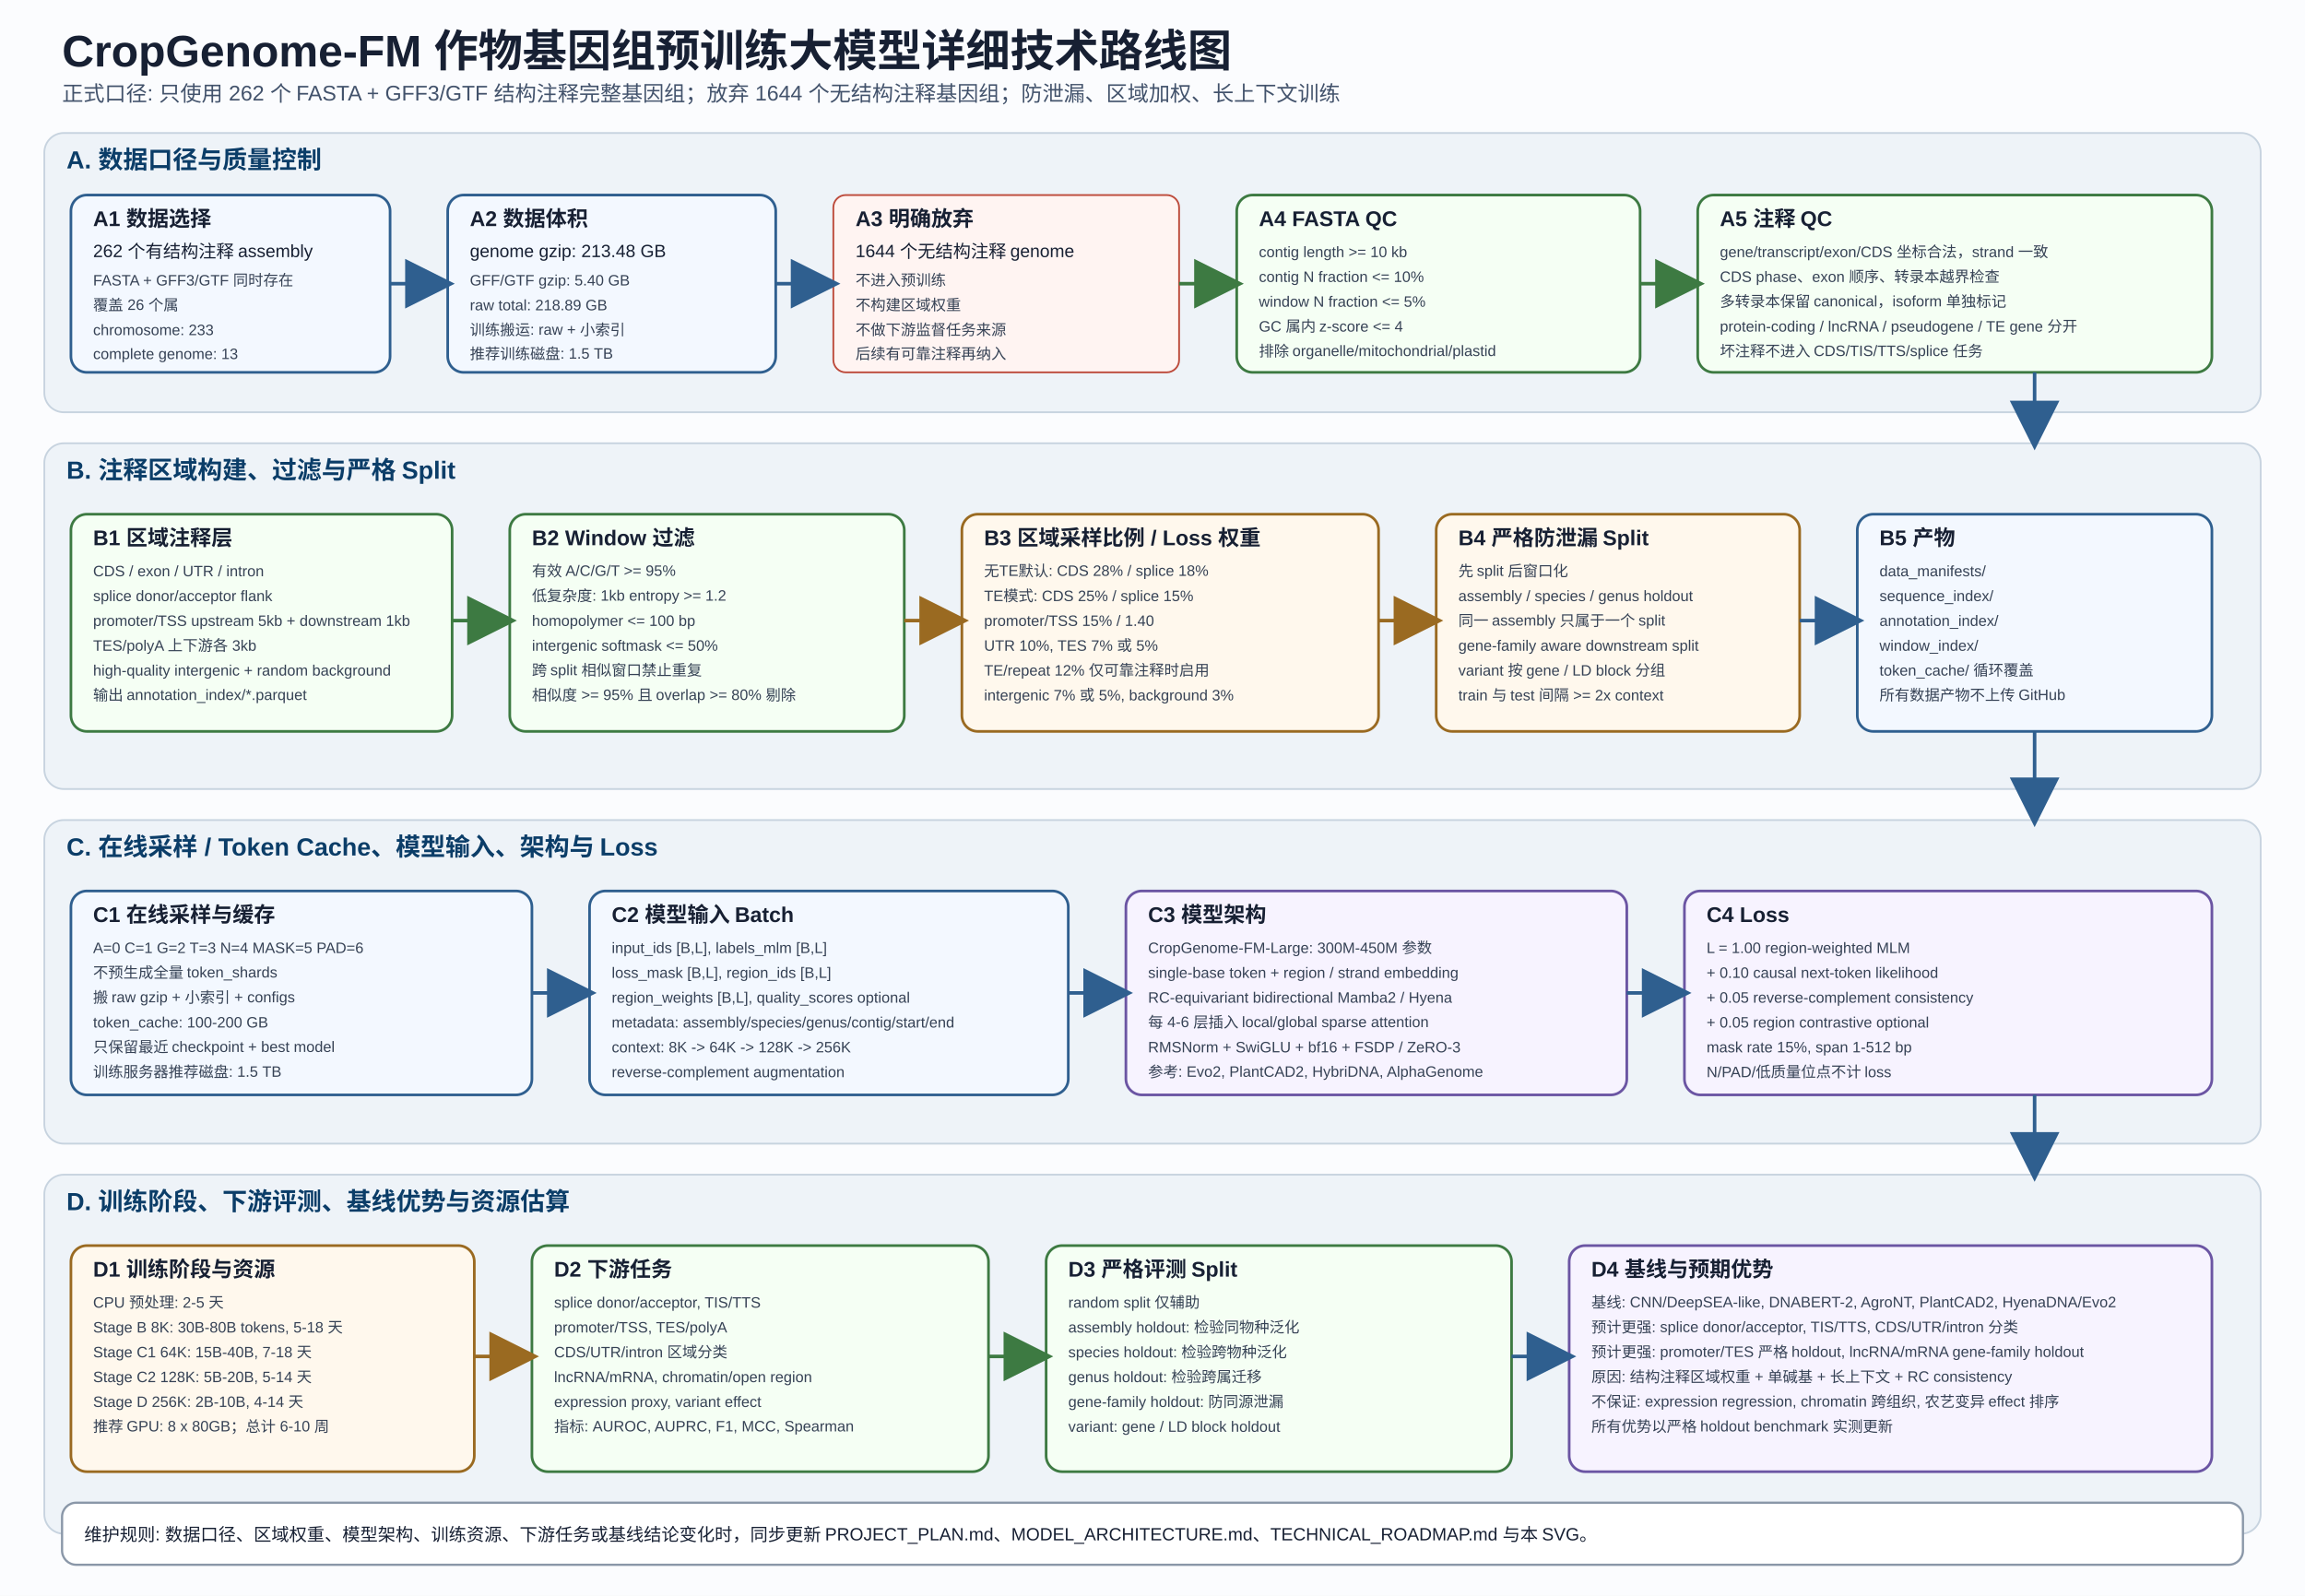
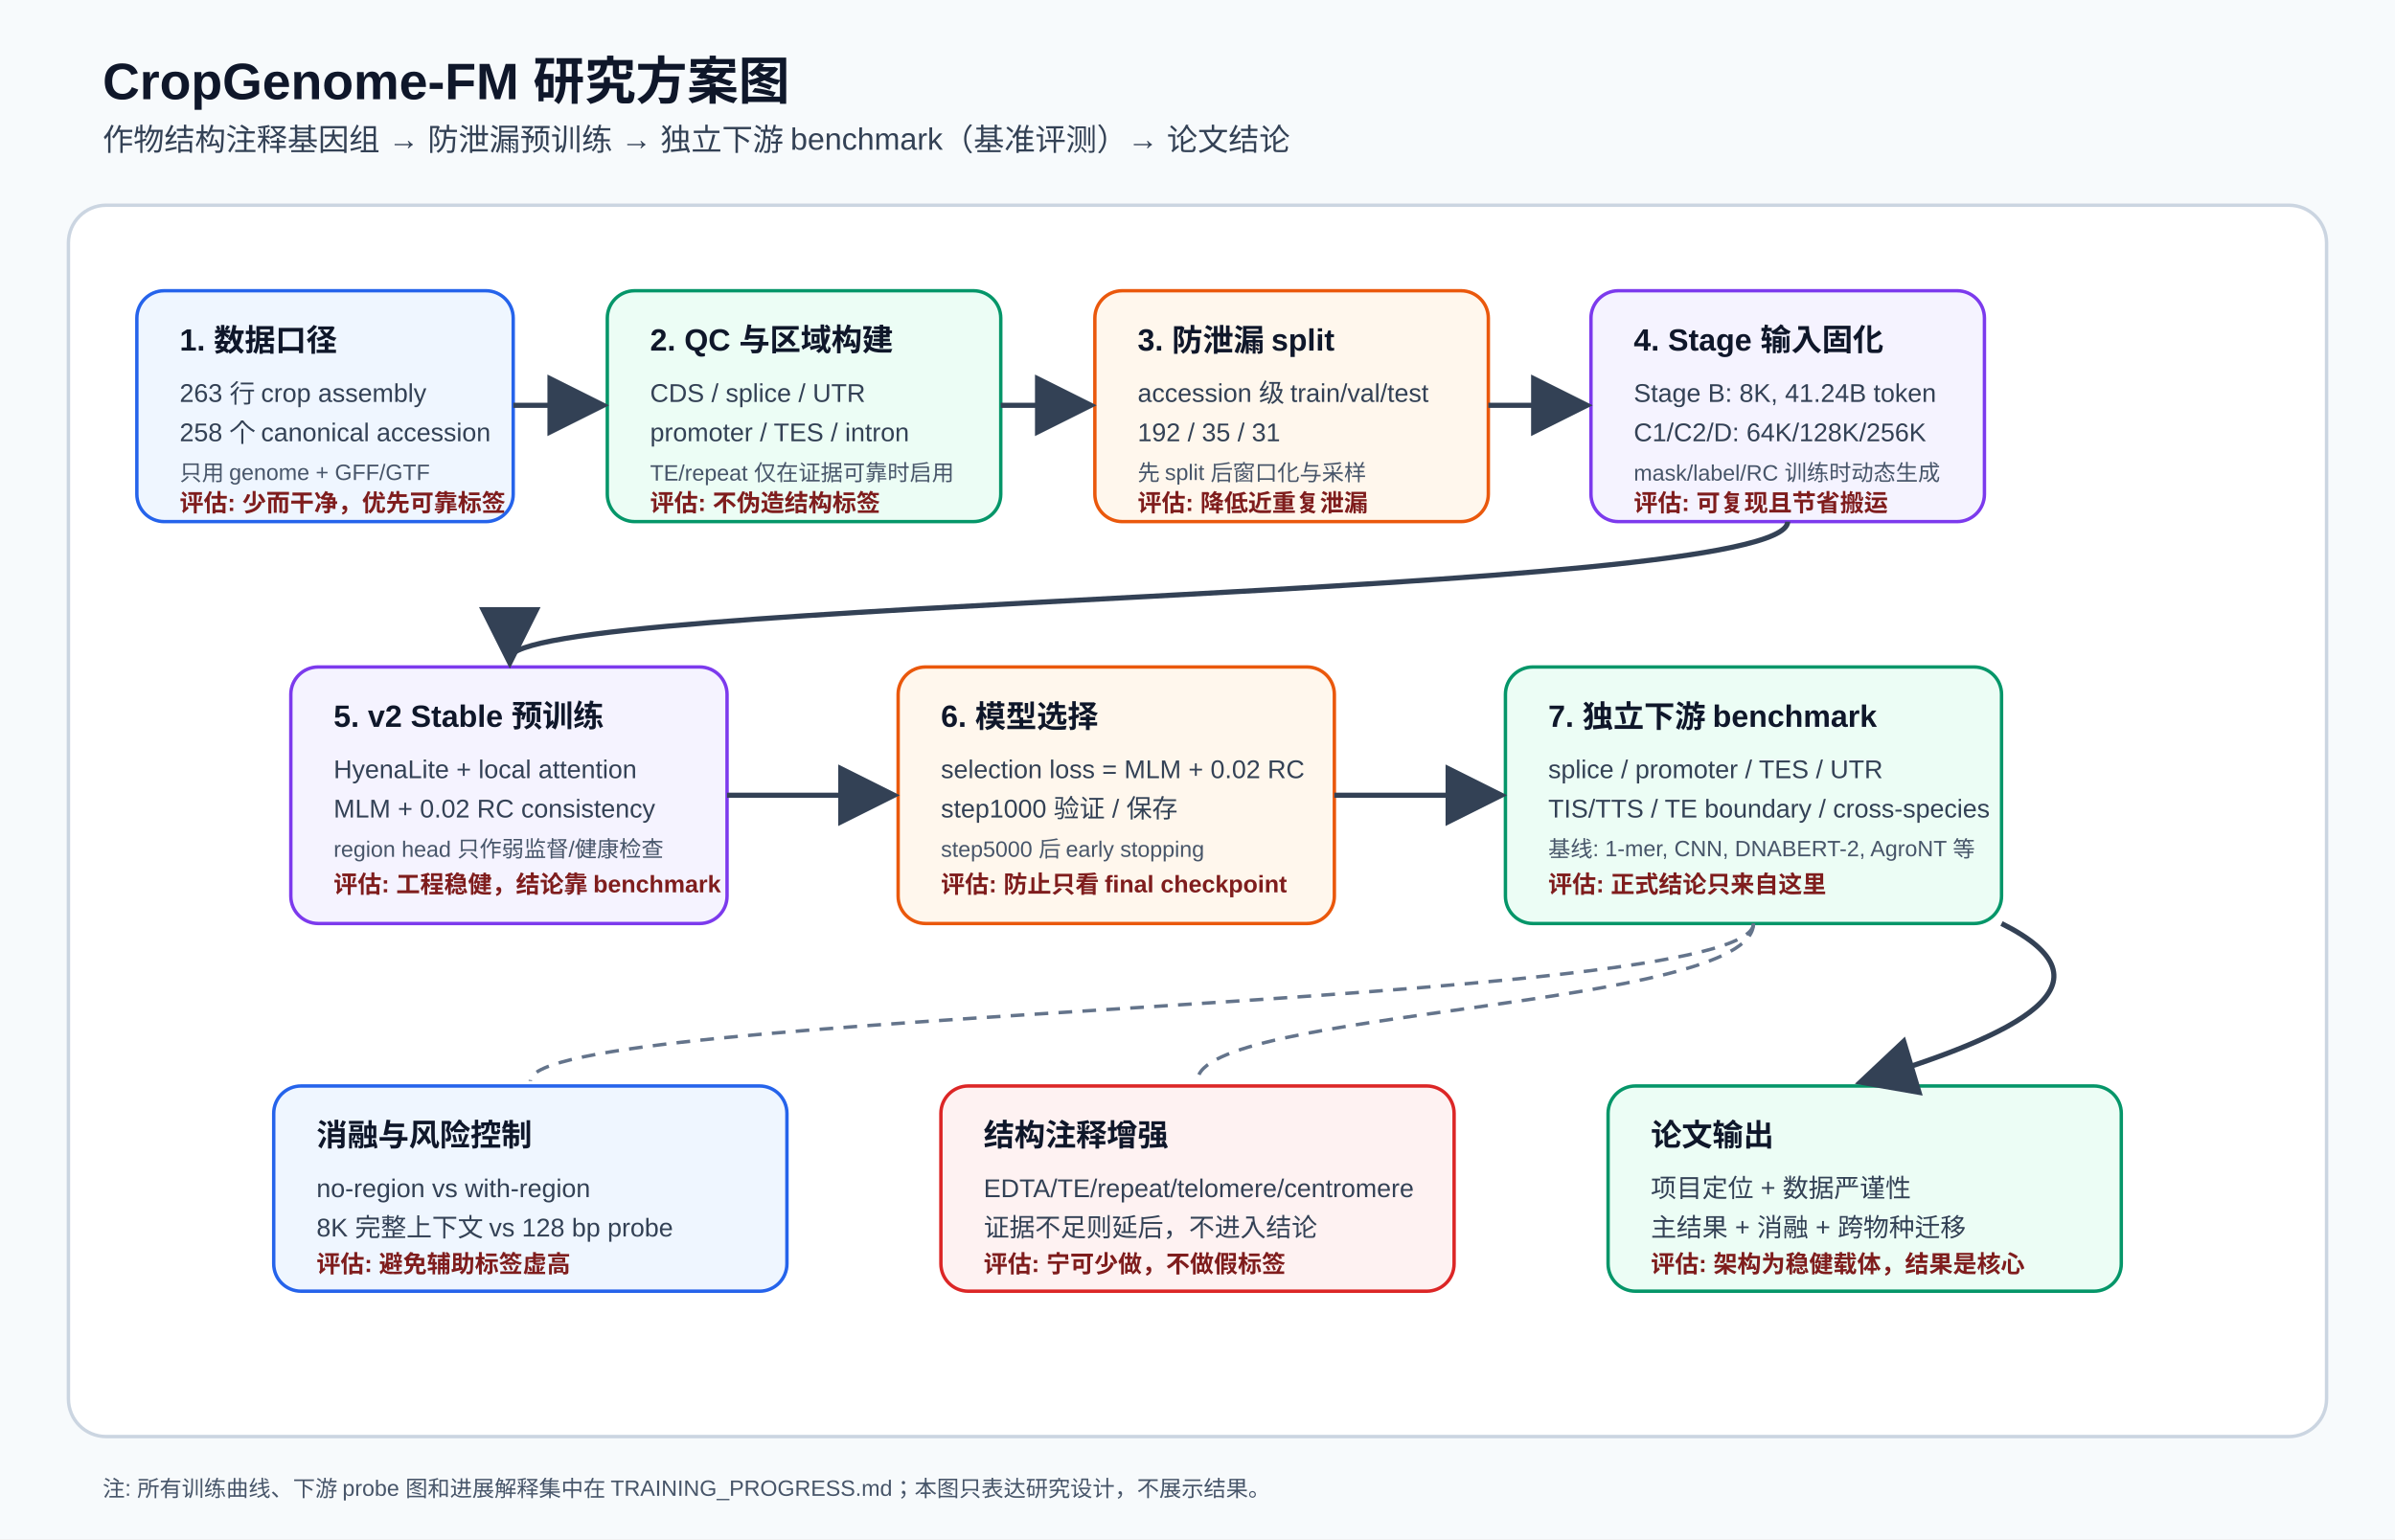
- <svg xmlns="http://www.w3.org/2000/svg" width="2600" height="1800" viewBox="0 0 2600 1800">
+ <svg xmlns="http://www.w3.org/2000/svg" width="1400" height="900" viewBox="0 0 1400 900" role="img" aria-labelledby="title desc">
  <defs>
    <style>
-       .bg{fill:#fbfcfe}
-       .title{font-family:Arial,'Noto Sans CJK SC',sans-serif;font-size:50px;font-weight:700;fill:#172033}
-       .subtitle{font-family:Arial,'Noto Sans CJK SC',sans-serif;font-size:24px;fill:#42526b}
-       .section{font-family:Arial,'Noto Sans CJK SC',sans-serif;font-size:28px;font-weight:700;fill:#0b3d68}
-       .h{font-family:Arial,'Noto Sans CJK SC',sans-serif;font-size:24px;font-weight:700;fill:#172033}
-       .t{font-family:Arial,'Noto Sans CJK SC',sans-serif;font-size:20px;fill:#172033}
-       .s{font-family:Arial,'Noto Sans CJK SC',sans-serif;font-size:17px;fill:#364255}
-       .xs{font-family:Arial,'Noto Sans CJK SC',sans-serif;font-size:15px;fill:#42526b}
-       .box-blue{fill:#f3f8ff;stroke:#2f5f8f;stroke-width:3;rx:18}
-       .box-green{fill:#f5fff4;stroke:#3d7a42;stroke-width:3;rx:18}
-       .box-orange{fill:#fff8ed;stroke:#9a6a21;stroke-width:3;rx:18}
-       .box-purple{fill:#f7f3ff;stroke:#6b55a3;stroke-width:3;rx:18}
-       .box-gray{fill:#ffffff;stroke:#8a97a8;stroke-width:2.5;rx:16}
-       .lane{fill:#eef3f8;stroke:#c7d3df;stroke-width:2;rx:22}
-       .line{stroke:#2f5f8f;stroke-width:4;fill:none;marker-end:url(#arrow)}
-       .line2{stroke:#3d7a42;stroke-width:4;fill:none;marker-end:url(#arrow-green)}
-       .line3{stroke:#9a6a21;stroke-width:4;fill:none;marker-end:url(#arrow-orange)}
-       .pill-blue{fill:#dcecff;stroke:#2f5f8f;stroke-width:1.5;rx:14}
-       .pill-green{fill:#e4f7e1;stroke:#3d7a42;stroke-width:1.5;rx:14}
-       .pill-orange{fill:#ffeed2;stroke:#9a6a21;stroke-width:1.5;rx:14}
-       .warn{fill:#fff4f2;stroke:#bd4b3c;stroke-width:2;rx:14}
-       .smallbar{fill:#2f5f8f}
-       .gridline{stroke:#d7e0ea;stroke-width:1.5}
+       .bg { fill: #f7fafc; }
+       .panel { fill: #ffffff; stroke: #cbd5e1; stroke-width: 2; rx: 22; }
+       .header { fill: #0f172a; font: 700 30px Arial, sans-serif; }
+       .sub { fill: #334155; font: 18px Arial, sans-serif; }
+       .box { fill: #eff6ff; stroke: #2563eb; stroke-width: 2; rx: 16; }
+       .box2 { fill: #ecfdf5; stroke: #059669; stroke-width: 2; rx: 16; }
+       .box3 { fill: #fff7ed; stroke: #ea580c; stroke-width: 2; rx: 16; }
+       .box4 { fill: #fef2f2; stroke: #dc2626; stroke-width: 2; rx: 16; }
+       .box5 { fill: #f5f3ff; stroke: #7c3aed; stroke-width: 2; rx: 16; }
+       .txt { fill: #0f172a; font: 700 18px Arial, sans-serif; }
+       .small { fill: #334155; font: 15px Arial, sans-serif; }
+       .tiny { fill: #475569; font: 13px Arial, sans-serif; }
+       .eval { fill: #7f1d1d; font: 700 14px Arial, sans-serif; }
+       .arrow { stroke: #334155; stroke-width: 3; fill: none; marker-end: url(#arrow); }
+       .dash { stroke: #64748b; stroke-width: 2; stroke-dasharray: 8 6; fill: none; }
    </style>
-     <marker id="arrow" markerWidth="14" markerHeight="14" refX="12" refY="7" orient="auto">
-       <path d="M0,0 L14,7 L0,14 z" fill="#2f5f8f" />
-     </marker>
-     <marker id="arrow-green" markerWidth="14" markerHeight="14" refX="12" refY="7" orient="auto">
-       <path d="M0,0 L14,7 L0,14 z" fill="#3d7a42" />
-     </marker>
-     <marker id="arrow-orange" markerWidth="14" markerHeight="14" refX="12" refY="7" orient="auto">
-       <path d="M0,0 L14,7 L0,14 z" fill="#9a6a21" />
+     <marker id="arrow" markerWidth="12" markerHeight="12" refX="10" refY="6" orient="auto">
+       <path d="M 0 0 L 12 6 L 0 12 z" fill="#334155" />
    </marker>
  </defs>
-   <rect class="bg" width="2600" height="1800" />
-   <text x="70" y="75" class="title">CropGenome-FM 作物基因组预训练大模型详细技术路线图</text>
-   <text x="70" y="114" class="subtitle">正式口径: 只使用 262 个 FASTA + GFF3/GTF 结构注释完整基因组；放弃 1644 个无结构注释基因组；防泄漏、区域加权、长上下文训练</text>
-   <rect x="50" y="150" width="2500" height="315" class="lane" />
-   <text x="75" y="190" class="section">A. 数据口径与质量控制</text>
-   <rect x="50" y="500" width="2500" height="390" class="lane" />
-   <text x="75" y="540" class="section">B. 注释区域构建、过滤与严格 Split</text>
-   <rect x="50" y="925" width="2500" height="365" class="lane" />
-   <text x="75" y="965" class="section">C. 在线采样 / Token Cache、模型输入、架构与 Loss</text>
-   <rect x="50" y="1325" width="2500" height="405" class="lane" />
-   <text x="75" y="1365" class="section">D. 训练阶段、下游评测、基线优势与资源估算</text>
-   <rect x="80" y="220" width="360" height="200" class="box-blue" />
-   <text x="105" y="255" class="h">A1 数据选择</text>
-   <text x="105" y="290" class="t">262 个有结构注释 assembly</text>
-   <text x="105" y="322" class="s">FASTA + GFF3/GTF 同时存在</text>
-   <text x="105" y="350" class="s">覆盖 26 个属</text>
-   <text x="105" y="378" class="s">chromosome: 233</text>
-   <text x="105" y="405" class="s">complete genome: 13</text>
-   <rect x="505" y="220" width="370" height="200" class="box-blue" />
-   <text x="530" y="255" class="h">A2 数据体积</text>
-   <text x="530" y="290" class="t">genome gzip: 213.48 GB</text>
-   <text x="530" y="322" class="s">GFF/GTF gzip: 5.40 GB</text>
-   <text x="530" y="350" class="s">raw total: 218.89 GB</text>
-   <text x="530" y="378" class="s">训练搬运: raw + 小索引</text>
-   <text x="530" y="405" class="s">推荐训练磁盘: 1.5 TB</text>
-   <rect x="940" y="220" width="390" height="200" class="warn" />
-   <text x="965" y="255" class="h">A3 明确放弃</text>
-   <text x="965" y="290" class="t">1644 个无结构注释 genome</text>
-   <text x="965" y="322" class="s">不进入预训练</text>
-   <text x="965" y="350" class="s">不构建区域权重</text>
-   <text x="965" y="378" class="s">不做下游监督任务来源</text>
-   <text x="965" y="405" class="s">后续有可靠注释再纳入</text>
-   <rect x="1395" y="220" width="455" height="200" class="box-green" />
-   <text x="1420" y="255" class="h">A4 FASTA QC</text>
-   <text x="1420" y="290" class="s">contig length &gt;= 10 kb</text>
-   <text x="1420" y="318" class="s">contig N fraction &lt;= 10%</text>
-   <text x="1420" y="346" class="s">window N fraction &lt;= 5%</text>
-   <text x="1420" y="374" class="s">GC 属内 z-score &lt;= 4</text>
-   <text x="1420" y="402" class="s">排除 organelle/mitochondrial/plastid</text>
-   <rect x="1915" y="220" width="580" height="200" class="box-green" />
-   <text x="1940" y="255" class="h">A5 注释 QC</text>
-   <text x="1940" y="290" class="s">gene/transcript/exon/CDS 坐标合法，strand 一致</text>
-   <text x="1940" y="318" class="s">CDS phase、exon 顺序、转录本越界检查</text>
-   <text x="1940" y="346" class="s">多转录本保留 canonical，isoform 单独标记</text>
-   <text x="1940" y="374" class="s">protein-coding / lncRNA / pseudogene / TE gene 分开</text>
-   <text x="1940" y="402" class="s">坏注释不进入 CDS/TIS/TTS/splice 任务</text>
-   <path d="M440 320 H505" class="line" />
-   <path d="M875 320 H940" class="line" />
-   <path d="M1330 320 H1395" class="line2" />
-   <path d="M1850 320 H1915" class="line2" />
-   <rect x="80" y="580" width="430" height="245" class="box-green" />
-   <text x="105" y="615" class="h">B1 区域注释层</text>
-   <text x="105" y="650" class="s">CDS / exon / UTR / intron</text>
-   <text x="105" y="678" class="s">splice donor/acceptor flank</text>
-   <text x="105" y="706" class="s">promoter/TSS upstream 5kb + downstream 1kb</text>
-   <text x="105" y="734" class="s">TES/polyA 上下游各 3kb</text>
-   <text x="105" y="762" class="s">high-quality intergenic + random background</text>
-   <text x="105" y="790" class="s">输出 annotation_index/*.parquet</text>
-   <rect x="575" y="580" width="445" height="245" class="box-green" />
-   <text x="600" y="615" class="h">B2 Window 过滤</text>
-   <text x="600" y="650" class="s">有效 A/C/G/T &gt;= 95%</text>
-   <text x="600" y="678" class="s">低复杂度: 1kb entropy &gt;= 1.2</text>
-   <text x="600" y="706" class="s">homopolymer &lt;= 100 bp</text>
-   <text x="600" y="734" class="s">intergenic softmask &lt;= 50%</text>
-   <text x="600" y="762" class="s">跨 split 相似窗口禁止重复</text>
-   <text x="600" y="790" class="s">相似度 &gt;= 95% 且 overlap &gt;= 80% 剔除</text>
-   <rect x="1085" y="580" width="470" height="245" class="box-orange" />
-   <text x="1110" y="615" class="h">B3 区域采样比例 / Loss 权重</text>
-   <text x="1110" y="650" class="s">无TE默认: CDS 28% / splice 18%</text>
-   <text x="1110" y="678" class="s">TE模式: CDS 25% / splice 15%</text>
-   <text x="1110" y="706" class="s">promoter/TSS 15% / 1.40</text>
-   <text x="1110" y="734" class="s">UTR 10%, TES 7% 或 5%</text>
-   <text x="1110" y="762" class="s">TE/repeat 12% 仅可靠注释时启用</text>
-   <text x="1110" y="790" class="s">intergenic 7% 或 5%, background 3%</text>
-   <rect x="1620" y="580" width="410" height="245" class="box-orange" />
-   <text x="1645" y="615" class="h">B4 严格防泄漏 Split</text>
-   <text x="1645" y="650" class="s">先 split 后窗口化</text>
-   <text x="1645" y="678" class="s">assembly / species / genus holdout</text>
-   <text x="1645" y="706" class="s">同一 assembly 只属于一个 split</text>
-   <text x="1645" y="734" class="s">gene-family aware downstream split</text>
-   <text x="1645" y="762" class="s">variant 按 gene / LD block 分组</text>
-   <text x="1645" y="790" class="s">train 与 test 间隔 &gt;= 2x context</text>
-   <rect x="2095" y="580" width="400" height="245" class="box-blue" />
-   <text x="2120" y="615" class="h">B5 产物</text>
-   <text x="2120" y="650" class="s">data_manifests/</text>
-   <text x="2120" y="678" class="s">sequence_index/</text>
-   <text x="2120" y="706" class="s">annotation_index/</text>
-   <text x="2120" y="734" class="s">window_index/</text>
-   <text x="2120" y="762" class="s">token_cache/ 循环覆盖</text>
-   <text x="2120" y="790" class="s">所有数据产物不上传 GitHub</text>
-   <path d="M510 700 H575" class="line2" />
-   <path d="M1020 700 H1085" class="line3" />
-   <path d="M1555 700 H1620" class="line3" />
-   <path d="M2030 700 H2095" class="line" />
-   <rect x="80" y="1005" width="520" height="230" class="box-blue" />
-   <text x="105" y="1040" class="h">C1 在线采样与缓存</text>
-   <text x="105" y="1075" class="s">A=0 C=1 G=2 T=3 N=4 MASK=5 PAD=6</text>
-   <text x="105" y="1103" class="s">不预生成全量 token_shards</text>
-   <text x="105" y="1131" class="s">搬 raw gzip + 小索引 + configs</text>
-   <text x="105" y="1159" class="s">token_cache: 100-200 GB</text>
-   <text x="105" y="1187" class="s">只保留最近 checkpoint + best model</text>
-   <text x="105" y="1215" class="s">训练服务器推荐磁盘: 1.5 TB</text>
-   <rect x="665" y="1005" width="540" height="230" class="box-blue" />
-   <text x="690" y="1040" class="h">C2 模型输入 Batch</text>
-   <text x="690" y="1075" class="s">input_ids [B,L], labels_mlm [B,L]</text>
-   <text x="690" y="1103" class="s">loss_mask [B,L], region_ids [B,L]</text>
-   <text x="690" y="1131" class="s">region_weights [B,L], quality_scores optional</text>
-   <text x="690" y="1159" class="s">metadata: assembly/species/genus/contig/start/end</text>
-   <text x="690" y="1187" class="s">context: 8K -&gt; 64K -&gt; 128K -&gt; 256K</text>
-   <text x="690" y="1215" class="s">reverse-complement augmentation</text>
-   <rect x="1270" y="1005" width="565" height="230" class="box-purple" />
-   <text x="1295" y="1040" class="h">C3 模型架构</text>
-   <text x="1295" y="1075" class="s">CropGenome-FM-Large: 300M-450M 参数</text>
-   <text x="1295" y="1103" class="s">single-base token + region / strand embedding</text>
-   <text x="1295" y="1131" class="s">RC-equivariant bidirectional Mamba2 / Hyena</text>
-   <text x="1295" y="1159" class="s">每 4-6 层插入 local/global sparse attention</text>
-   <text x="1295" y="1187" class="s">RMSNorm + SwiGLU + bf16 + FSDP / ZeRO-3</text>
-   <text x="1295" y="1215" class="s">参考: Evo2, PlantCAD2, HybriDNA, AlphaGenome</text>
-   <rect x="1900" y="1005" width="595" height="230" class="box-purple" />
-   <text x="1925" y="1040" class="h">C4 Loss</text>
-   <text x="1925" y="1075" class="s">L = 1.00 region-weighted MLM</text>
-   <text x="1925" y="1103" class="s">+ 0.10 causal next-token likelihood</text>
-   <text x="1925" y="1131" class="s">+ 0.05 reverse-complement consistency</text>
-   <text x="1925" y="1159" class="s">+ 0.05 region contrastive optional</text>
-   <text x="1925" y="1187" class="s">mask rate 15%, span 1-512 bp</text>
-   <text x="1925" y="1215" class="s">N/PAD/低质量位点不计 loss</text>
-   <path d="M600 1120 H665" class="line" />
-   <path d="M1205 1120 H1270" class="line" />
-   <path d="M1835 1120 H1900" class="line" />
-   <rect x="80" y="1405" width="455" height="255" class="box-orange" />
-   <text x="105" y="1440" class="h">D1 训练阶段与资源</text>
-   <text x="105" y="1475" class="s">CPU 预处理: 2-5 天</text>
-   <text x="105" y="1503" class="s">Stage B 8K: 30B-80B tokens, 5-18 天</text>
-   <text x="105" y="1531" class="s">Stage C1 64K: 15B-40B, 7-18 天</text>
-   <text x="105" y="1559" class="s">Stage C2 128K: 5B-20B, 5-14 天</text>
-   <text x="105" y="1587" class="s">Stage D 256K: 2B-10B, 4-14 天</text>
-   <text x="105" y="1615" class="s">推荐 GPU: 8 x 80GB；总计 6-10 周</text>
-   <rect x="600" y="1405" width="515" height="255" class="box-green" />
-   <text x="625" y="1440" class="h">D2 下游任务</text>
-   <text x="625" y="1475" class="s">splice donor/acceptor, TIS/TTS</text>
-   <text x="625" y="1503" class="s">promoter/TSS, TES/polyA</text>
-   <text x="625" y="1531" class="s">CDS/UTR/intron 区域分类</text>
-   <text x="625" y="1559" class="s">lncRNA/mRNA, chromatin/open region</text>
-   <text x="625" y="1587" class="s">expression proxy, variant effect</text>
-   <text x="625" y="1615" class="s">指标: AUROC, AUPRC, F1, MCC, Spearman</text>
-   <rect x="1180" y="1405" width="525" height="255" class="box-green" />
-   <text x="1205" y="1440" class="h">D3 严格评测 Split</text>
-   <text x="1205" y="1475" class="s">random split 仅辅助</text>
-   <text x="1205" y="1503" class="s">assembly holdout: 检验同物种泛化</text>
-   <text x="1205" y="1531" class="s">species holdout: 检验跨物种泛化</text>
-   <text x="1205" y="1559" class="s">genus holdout: 检验跨属迁移</text>
-   <text x="1205" y="1587" class="s">gene-family holdout: 防同源泄漏</text>
-   <text x="1205" y="1615" class="s">variant: gene / LD block holdout</text>
-   <rect x="1770" y="1405" width="725" height="255" class="box-purple" />
-   <text x="1795" y="1440" class="h">D4 基线与预期优势</text>
-   <text x="1795" y="1475" class="s">基线: CNN/DeepSEA-like, DNABERT-2, AgroNT, PlantCAD2, HyenaDNA/Evo2</text>
-   <text x="1795" y="1503" class="s">预计更强: splice donor/acceptor, TIS/TTS, CDS/UTR/intron 分类</text>
-   <text x="1795" y="1531" class="s">预计更强: promoter/TES 严格 holdout, lncRNA/mRNA gene-family holdout</text>
-   <text x="1795" y="1559" class="s">原因: 结构注释区域权重 + 单碱基 + 长上下文 + RC consistency</text>
-   <text x="1795" y="1587" class="s">不保证: expression regression, chromatin 跨组织, 农艺变异 effect 排序</text>
-   <text x="1795" y="1615" class="s">所有优势以严格 holdout benchmark 实测更新</text>
-   <path d="M535 1530 H600" class="line3" />
-   <path d="M1115 1530 H1180" class="line2" />
-   <path d="M1705 1530 H1770" class="line" />
-   <path d="M2295 420 V500" class="line" />
-   <path d="M2295 825 V925" class="line" />
-   <path d="M2295 1235 V1325" class="line" />
-   <rect x="70" y="1695" width="2460" height="70" class="box-gray" />
-   <text x="95" y="1738" class="t">维护规则: 数据口径、区域权重、模型架构、训练资源、下游任务或基线结论变化时，同步更新 PROJECT_PLAN.md、MODEL_ARCHITECTURE.md、TECHNICAL_ROADMAP.md 与本 SVG。</text>
+   <rect class="bg" width="1400" height="900" />
+   <text x="60" y="58" class="header">CropGenome-FM 研究方案图</text>
+   <text x="60" y="88" class="sub">作物结构注释基因组 → 防泄漏预训练 → 独立下游 benchmark（基准评测）→ 论文结论</text>
+   <rect x="40" y="120" width="1320" height="720" class="panel" />
+   <rect x="80" y="170" width="220" height="135" class="box" />
+   <text x="105" y="205" class="txt">1. 数据口径</text>
+   <text x="105" y="235" class="small">263 行 crop assembly</text>
+   <text x="105" y="258" class="small">258 个 canonical accession</text>
+   <text x="105" y="281" class="tiny">只用 genome + GFF/GTF</text>
+   <text x="105" y="299" class="eval">评估: 少而干净，优先可靠标签</text>
+   <rect x="355" y="170" width="230" height="135" class="box2" />
+   <text x="380" y="205" class="txt">2. QC 与区域构建</text>
+   <text x="380" y="235" class="small">CDS / splice / UTR</text>
+   <text x="380" y="258" class="small">promoter / TES / intron</text>
+   <text x="380" y="281" class="tiny">TE/repeat 仅在证据可靠时启用</text>
+   <text x="380" y="299" class="eval">评估: 不伪造结构标签</text>
+   <rect x="640" y="170" width="230" height="135" class="box3" />
+   <text x="665" y="205" class="txt">3. 防泄漏 split</text>
+   <text x="665" y="235" class="small">accession 级 train/val/test</text>
+   <text x="665" y="258" class="small">192 / 35 / 31</text>
+   <text x="665" y="281" class="tiny">先 split 后窗口化与采样</text>
+   <text x="665" y="299" class="eval">评估: 降低近重复泄漏</text>
+   <rect x="930" y="170" width="230" height="135" class="box5" />
+   <text x="955" y="205" class="txt">4. Stage 输入固化</text>
+   <text x="955" y="235" class="small">Stage B: 8K, 41.24B token</text>
+   <text x="955" y="258" class="small">C1/C2/D: 64K/128K/256K</text>
+   <text x="955" y="281" class="tiny">mask/label/RC 训练时动态生成</text>
+   <text x="955" y="299" class="eval">评估: 可复现且节省搬运</text>
+   <path class="arrow" d="M 300 237 L 350 237" />
+   <path class="arrow" d="M 585 237 L 635 237" />
+   <path class="arrow" d="M 870 237 L 925 237" />
+   <rect x="170" y="390" width="255" height="150" class="box5" />
+   <text x="195" y="425" class="txt">5. v2 Stable 预训练</text>
+   <text x="195" y="455" class="small">HyenaLite + local attention</text>
+   <text x="195" y="478" class="small">MLM + 0.02 RC consistency</text>
+   <text x="195" y="501" class="tiny">region head 只作弱监督/健康检查</text>
+   <text x="195" y="522" class="eval">评估: 工程稳健，结论靠 benchmark</text>
+   <rect x="525" y="390" width="255" height="150" class="box3" />
+   <text x="550" y="425" class="txt">6. 模型选择</text>
+   <text x="550" y="455" class="small">selection loss = MLM + 0.02 RC</text>
+   <text x="550" y="478" class="small">step1000 验证 / 保存</text>
+   <text x="550" y="501" class="tiny">step5000 后 early stopping</text>
+   <text x="550" y="522" class="eval">评估: 防止只看 final checkpoint</text>
+   <rect x="880" y="390" width="290" height="150" class="box2" />
+   <text x="905" y="425" class="txt">7. 独立下游 benchmark</text>
+   <text x="905" y="455" class="small">splice / promoter / TES / UTR</text>
+   <text x="905" y="478" class="small">TIS/TTS / TE boundary / cross-species</text>
+   <text x="905" y="501" class="tiny">基线: 1-mer, CNN, DNABERT-2, AgroNT 等</text>
+   <text x="905" y="522" class="eval">评估: 正式结论只来自这里</text>
+   <path class="arrow" d="M 1045 305 C 1045 350 298 350 298 385" />
+   <path class="arrow" d="M 425 465 L 520 465" />
+   <path class="arrow" d="M 780 465 L 875 465" />
+   <rect x="160" y="635" width="300" height="120" class="box" />
+   <text x="185" y="670" class="txt">消融与风险控制</text>
+   <text x="185" y="700" class="small">no-region vs with-region</text>
+   <text x="185" y="723" class="small">8K 完整上下文 vs 128 bp probe</text>
+   <text x="185" y="744" class="eval">评估: 避免辅助标签虚高</text>
+   <rect x="550" y="635" width="300" height="120" class="box4" />
+   <text x="575" y="670" class="txt">结构注释增强</text>
+   <text x="575" y="700" class="small">EDTA/TE/repeat/telomere/centromere</text>
+   <text x="575" y="723" class="small">证据不足则延后，不进入结论</text>
+   <text x="575" y="744" class="eval">评估: 宁可少做，不做假标签</text>
+   <rect x="940" y="635" width="300" height="120" class="box2" />
+   <text x="965" y="670" class="txt">论文输出</text>
+   <text x="965" y="700" class="small">项目定位 + 数据严谨性</text>
+   <text x="965" y="723" class="small">主结果 + 消融 + 跨物种迁移</text>
+   <text x="965" y="744" class="eval">评估: 架构为稳健载体，结果是核心</text>
+   <path class="dash" d="M 1025 540 C 1025 590 310 590 310 632" />
+   <path class="dash" d="M 1025 540 C 1025 590 700 590 700 632" />
+   <path class="arrow" d="M 1170 540 C 1240 575 1180 605 1090 632" />
+   <text x="60" y="875" class="tiny">注: 所有训练曲线、下游 probe 图和进展解释集中在 TRAINING_PROGRESS.md；本图只表达研究设计，不展示结果。</text>
</svg>
